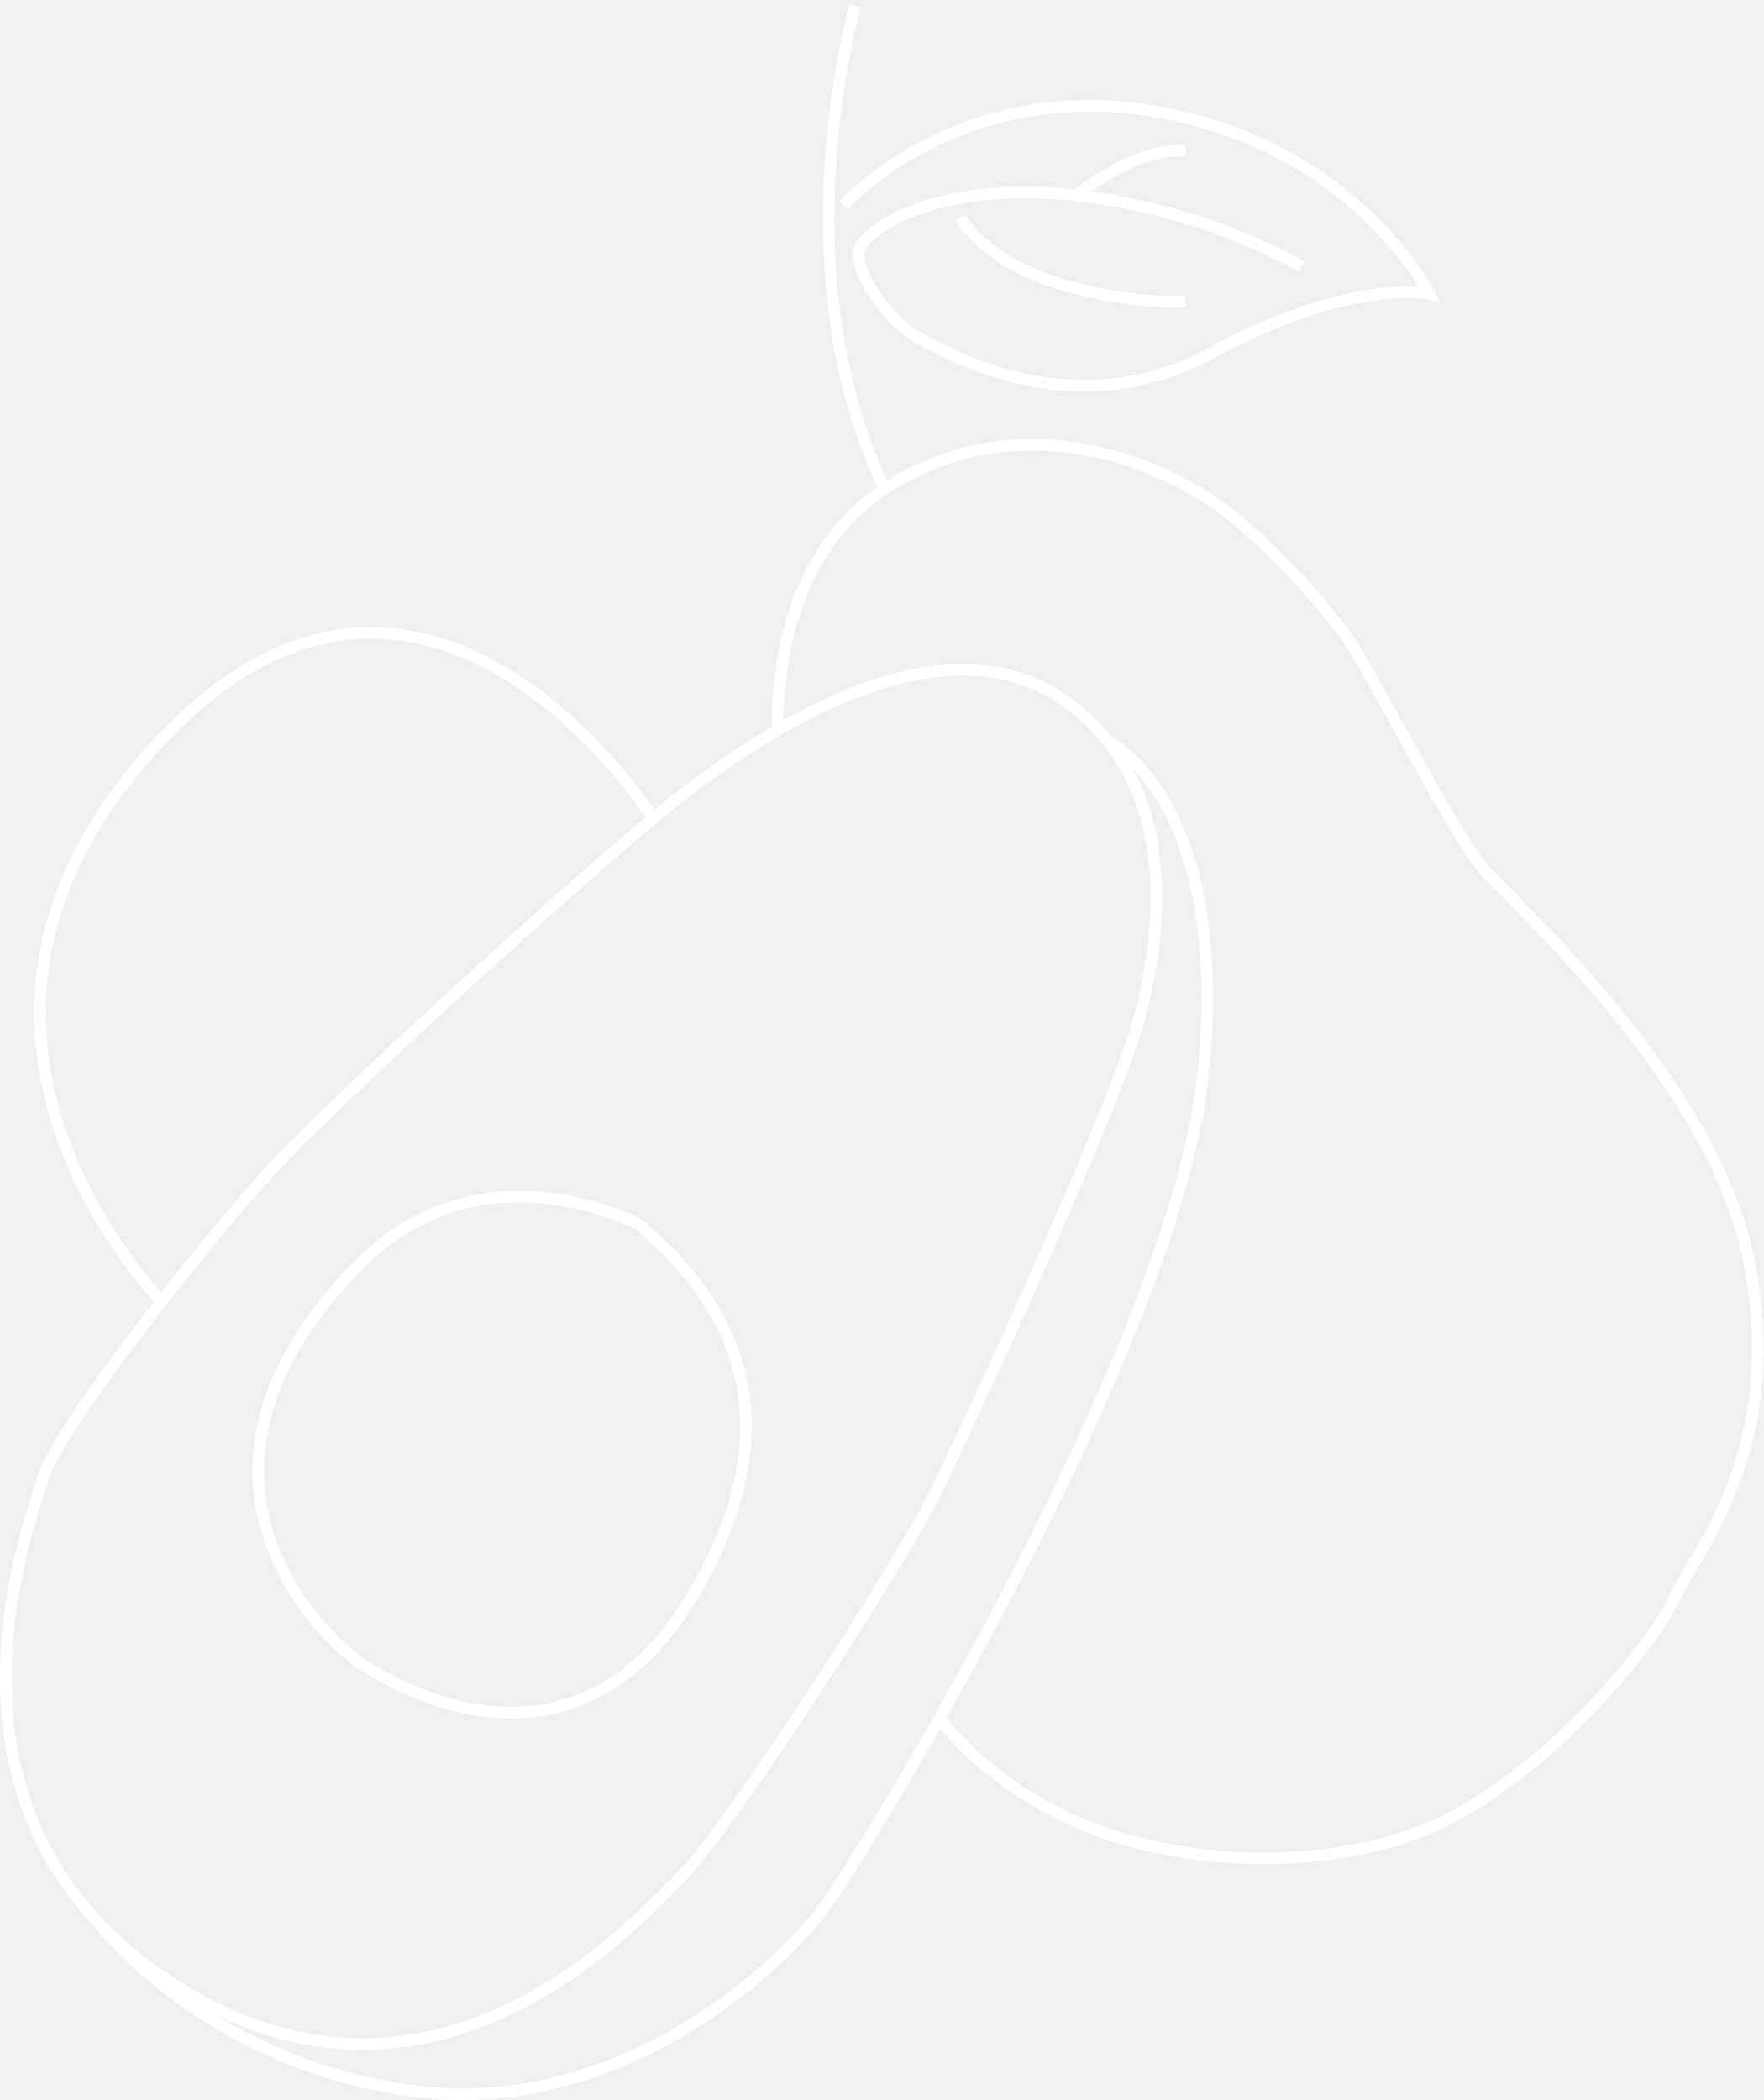
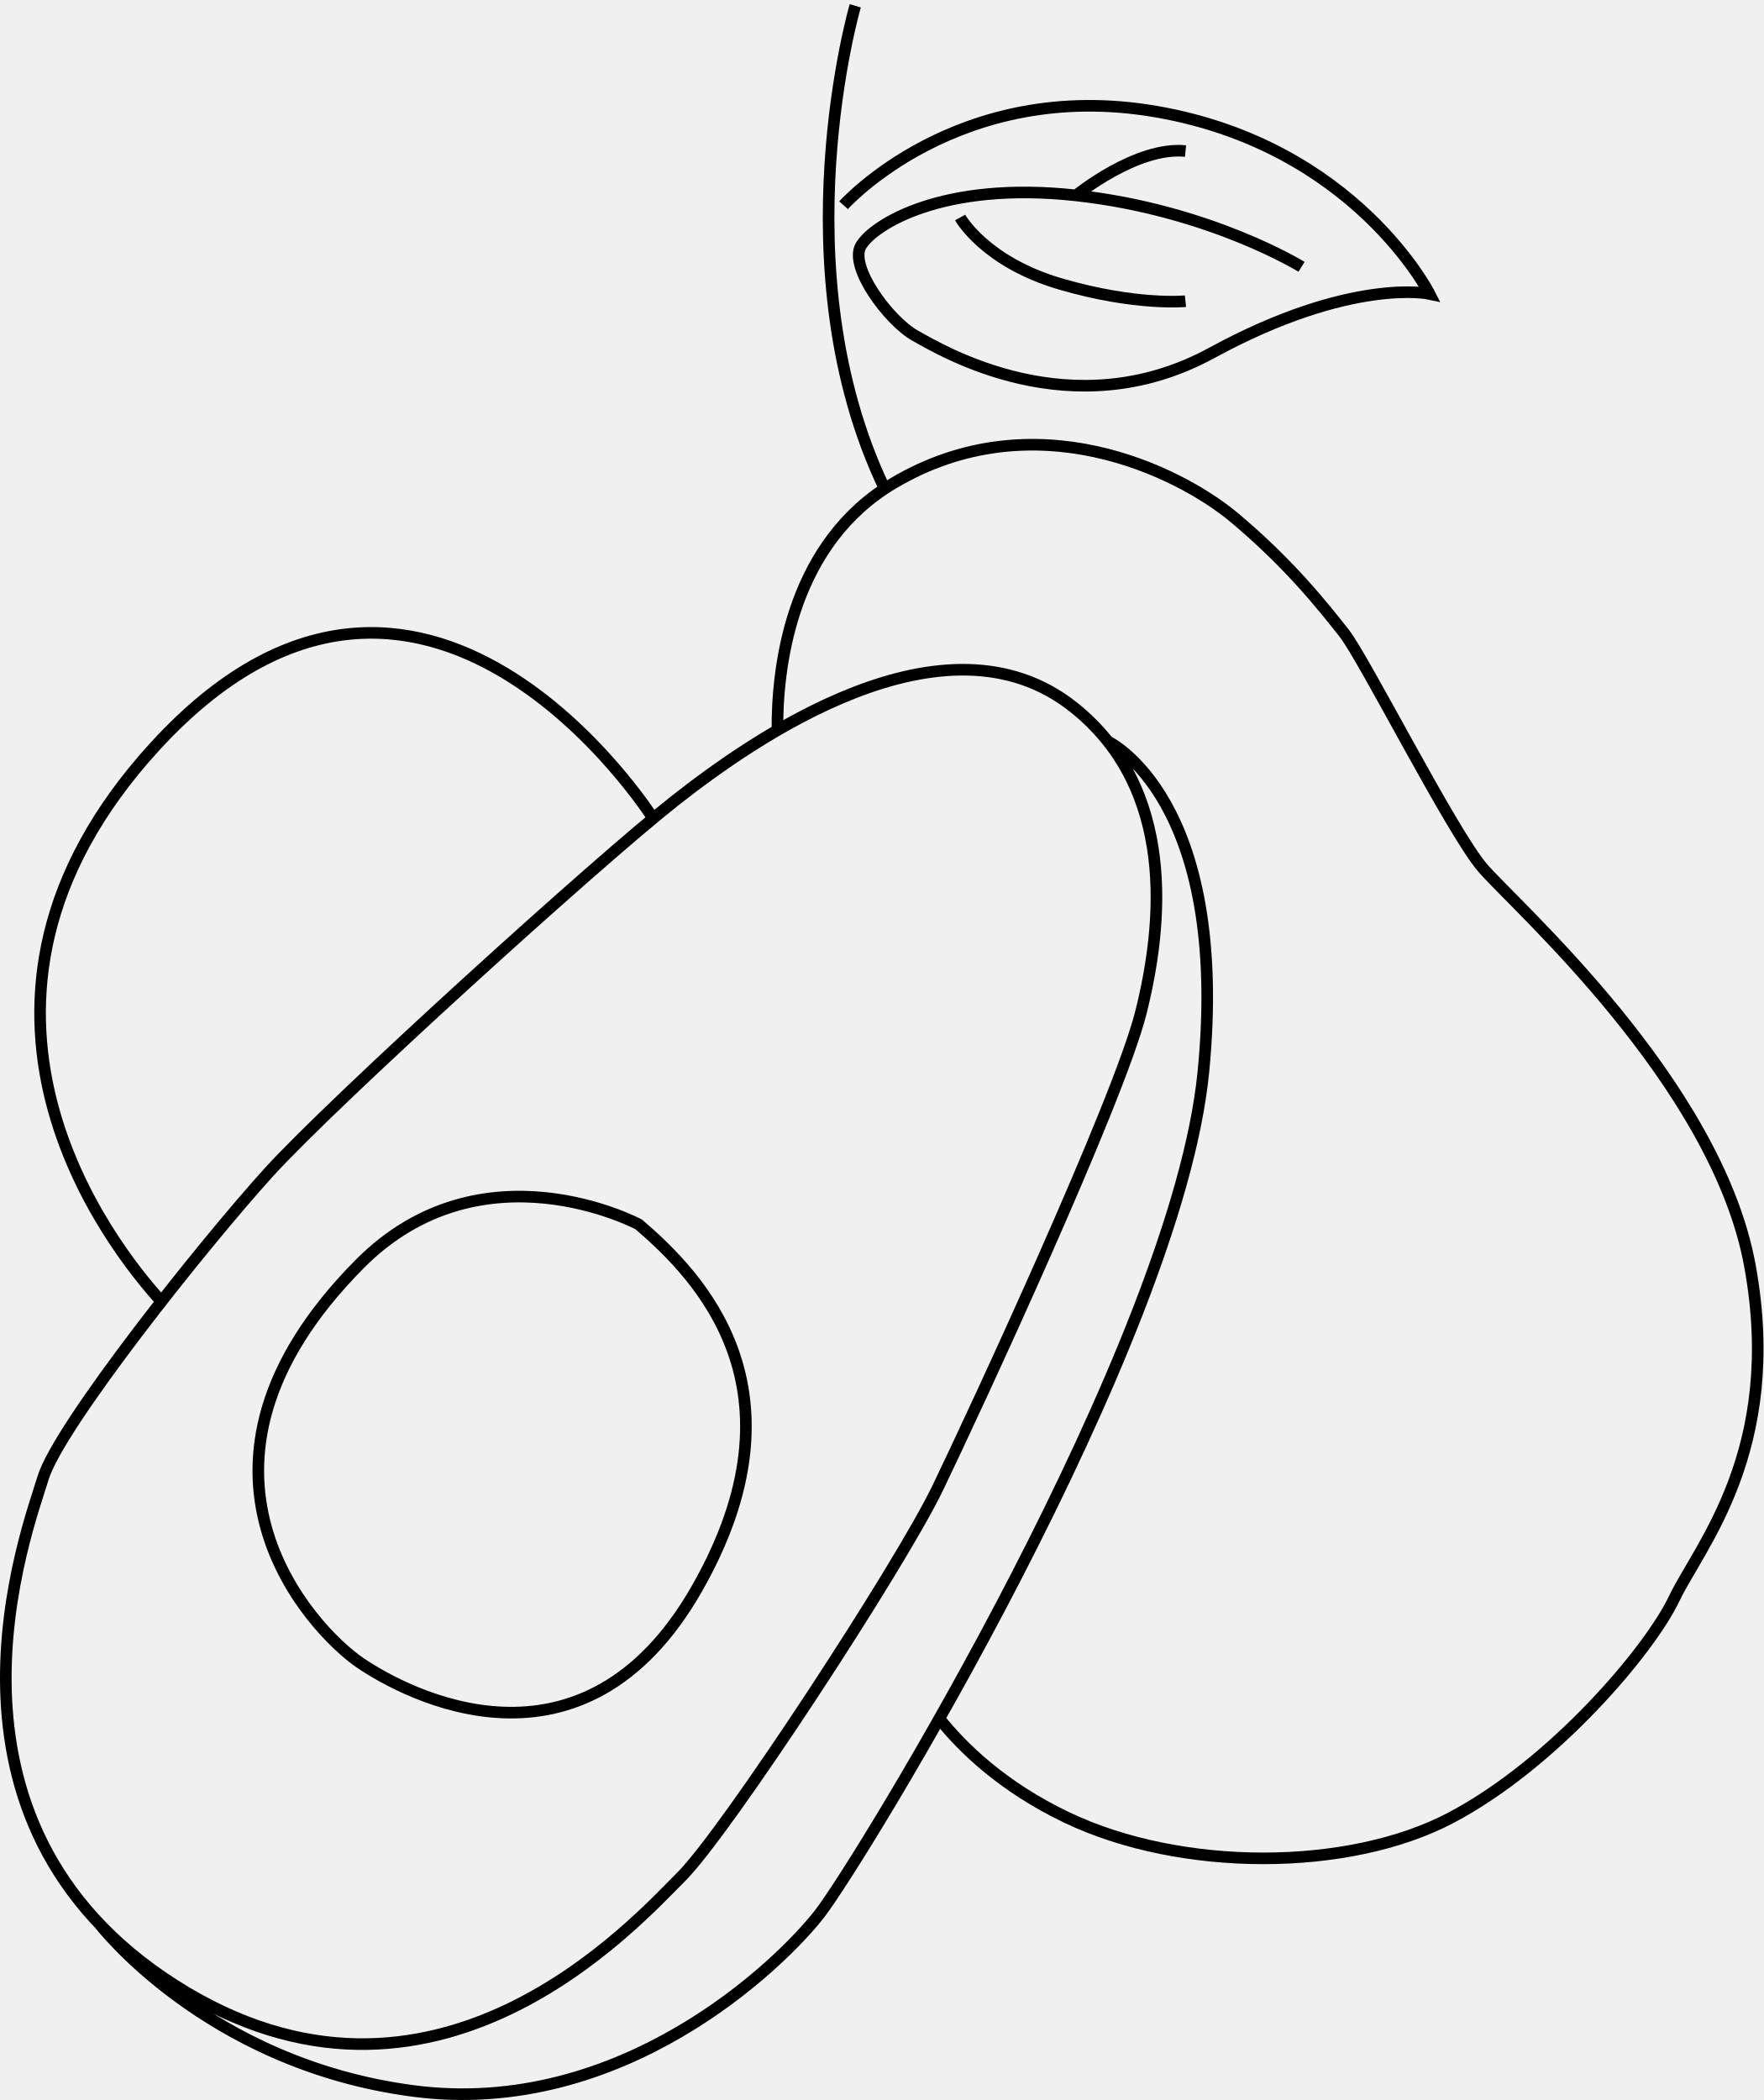
<svg xmlns="http://www.w3.org/2000/svg" width="304" height="362" fill="none">
-   <path stroke="#fff" stroke-miterlimit="10" stroke-width="2" d="M190.985 127.81s21.072 9.839 16.456 56.949c-4.615 47.11-59.233 136.228-66.155 145.139-6.923 8.91-34.232 35.222-70.008 30.551-35.776-4.671-54.202-28.896-54.202-28.896m10.757-107.198c-8.605-9.437-41.761-51.216-1.18-95.617 46.16-50.507 85.935 12.338 85.935 12.338m21.428-15.21c-.078-10.298 2.038-30.752 18.486-41.625m0 0c.477-.316.963-.622 1.466-.919 24.239-14.424 49.24-2.115 58.852 5.944 9.621 8.068 15.39 15.467 18.851 19.832 3.461 4.364 18.46 34.064 23.848 40.429 5.378 6.365 40.382 36.926 46.151 68.75 5.769 31.834-8.84 48.383-13.073 57.294-4.234 8.911-20.768 28.436-38.466 37.768-17.697 9.342-46.541 9.342-66.156 0-11.216-5.331-18.165-12.194-22.06-17.094m-9.413-212.004C134.267 46.185 147.427 1 147.427 1m-2.012 34.38s19.71-22.071 53.941-16.128c34.232 5.944 47.071 31.404 47.071 31.404s-13.429-2.967-37.554 10.184c-24.125 13.15-46.516-.422-51.096-2.968-4.572-2.545-11.477-11.916-9.369-15.505 2.108-3.59 14.027-11.227 37.103-8.681 23.076 2.546 38.847 12.309 38.847 12.309m-58.852-8.5s4.234 7.638 17.307 11.457c13.073 3.819 21.54 2.967 21.54 2.967m-18.842-18.242s10.384-8.49 18.851-7.638m-19.241 95.913c17.636 14.089 15.389 37.348 11.537 52.623-3.851 15.276-28.462 68.329-35.003 81.902-6.541 13.581-36.54 59.408-44.235 67.056-7.694 7.638-42.698 47.109-87.314 18.673-44.616-28.436-25.374-78.513-22.685-87.424 2.689-8.91 27.69-40.314 38.847-52.622 11.156-12.309 56.544-53.475 70.007-64.08 13.464-10.605 46.542-33.959 68.846-16.128Zm-75.005 89.118c10.384 8.911 29.617 28.437 10.002 62.807-19.614 34.37-50.003 18.252-58.08 12.73-8.076-5.523-35.003-33.528 0-68.751 21.107-21.238 48.078-6.786 48.078-6.786Z" />
+   <path stroke="black" stroke-miterlimit="10" stroke-width="2" d="M190.985 127.81s21.072 9.839 16.456 56.949c-4.615 47.11-59.233 136.228-66.155 145.139-6.923 8.91-34.232 35.222-70.008 30.551-35.776-4.671-54.202-28.896-54.202-28.896m10.757-107.198c-8.605-9.437-41.761-51.216-1.18-95.617 46.16-50.507 85.935 12.338 85.935 12.338m21.428-15.21c-.078-10.298 2.038-30.752 18.486-41.625m0 0c.477-.316.963-.622 1.466-.919 24.239-14.424 49.24-2.115 58.852 5.944 9.621 8.068 15.39 15.467 18.851 19.832 3.461 4.364 18.46 34.064 23.848 40.429 5.378 6.365 40.382 36.926 46.151 68.75 5.769 31.834-8.84 48.383-13.073 57.294-4.234 8.911-20.768 28.436-38.466 37.768-17.697 9.342-46.541 9.342-66.156 0-11.216-5.331-18.165-12.194-22.06-17.094m-9.413-212.004C134.267 46.185 147.427 1 147.427 1m-2.012 34.38s19.71-22.071 53.941-16.128c34.232 5.944 47.071 31.404 47.071 31.404s-13.429-2.967-37.554 10.184c-24.125 13.15-46.516-.422-51.096-2.968-4.572-2.545-11.477-11.916-9.369-15.505 2.108-3.59 14.027-11.227 37.103-8.681 23.076 2.546 38.847 12.309 38.847 12.309m-58.852-8.5s4.234 7.638 17.307 11.457c13.073 3.819 21.54 2.967 21.54 2.967m-18.842-18.242s10.384-8.49 18.851-7.638m-19.241 95.913c17.636 14.089 15.389 37.348 11.537 52.623-3.851 15.276-28.462 68.329-35.003 81.902-6.541 13.581-36.54 59.408-44.235 67.056-7.694 7.638-42.698 47.109-87.314 18.673-44.616-28.436-25.374-78.513-22.685-87.424 2.689-8.91 27.69-40.314 38.847-52.622 11.156-12.309 56.544-53.475 70.007-64.08 13.464-10.605 46.542-33.959 68.846-16.128Zm-75.005 89.118c10.384 8.911 29.617 28.437 10.002 62.807-19.614 34.37-50.003 18.252-58.08 12.73-8.076-5.523-35.003-33.528 0-68.751 21.107-21.238 48.078-6.786 48.078-6.786Z" />
</svg>
